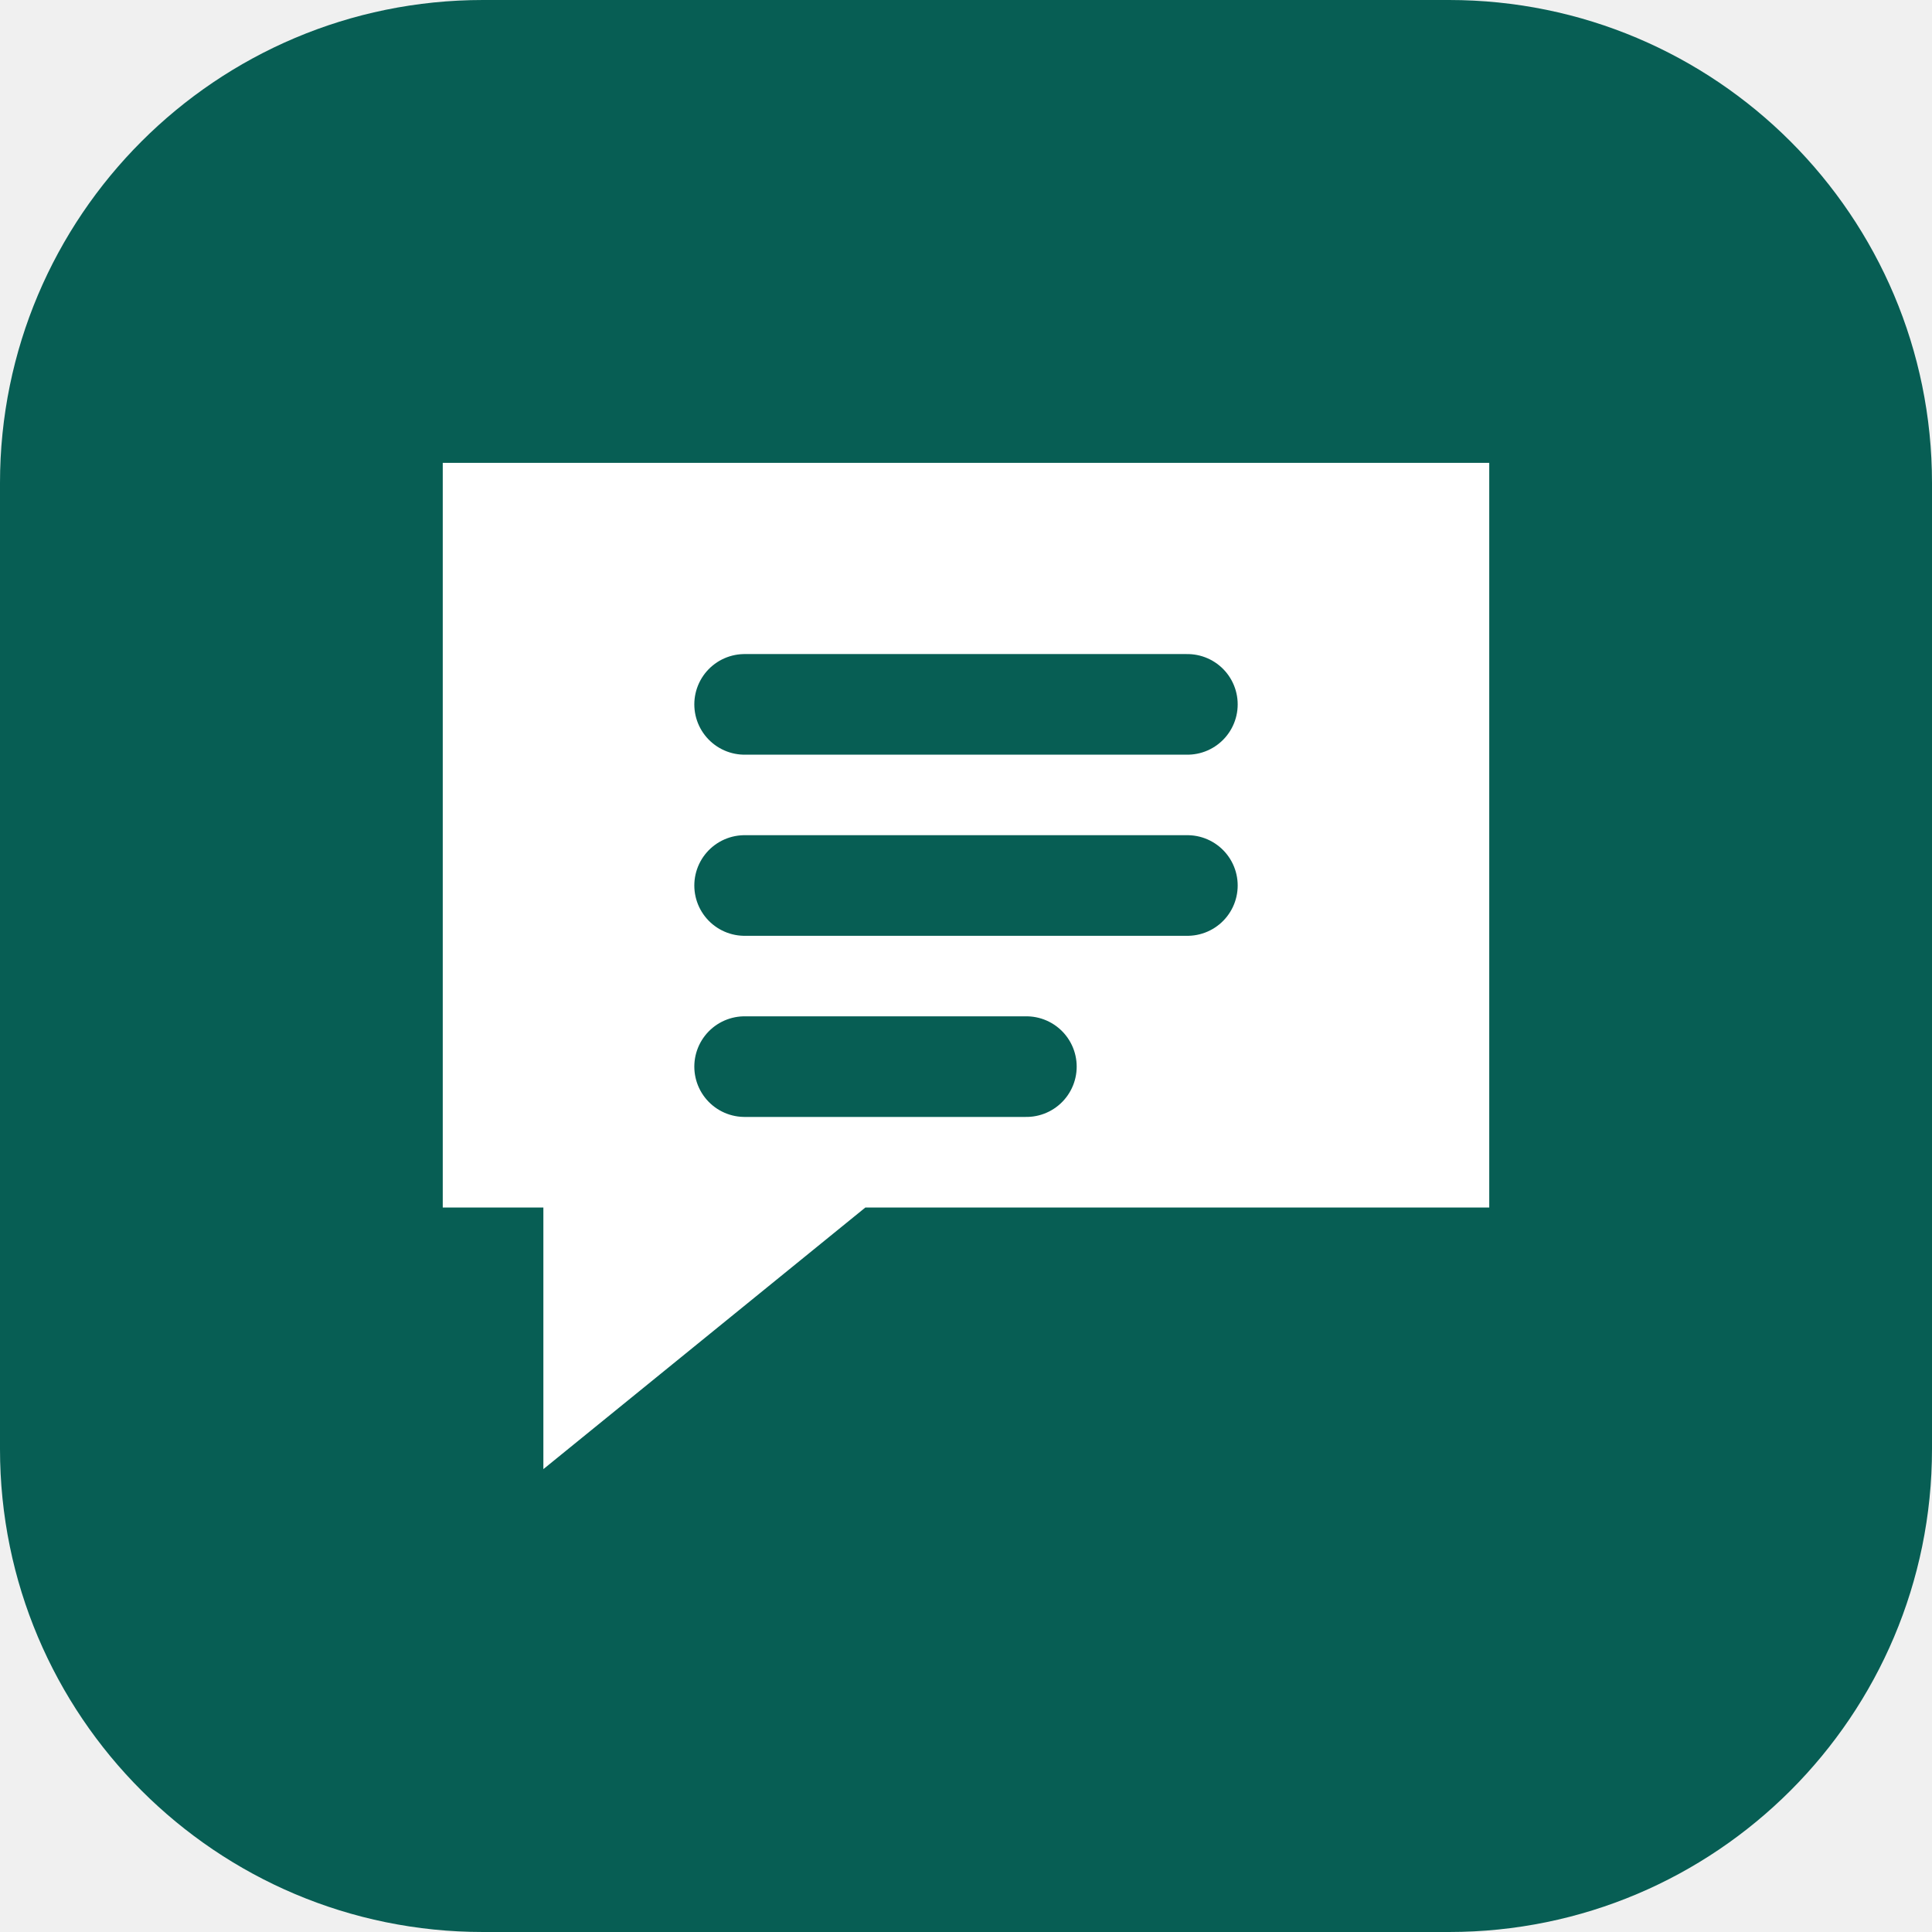
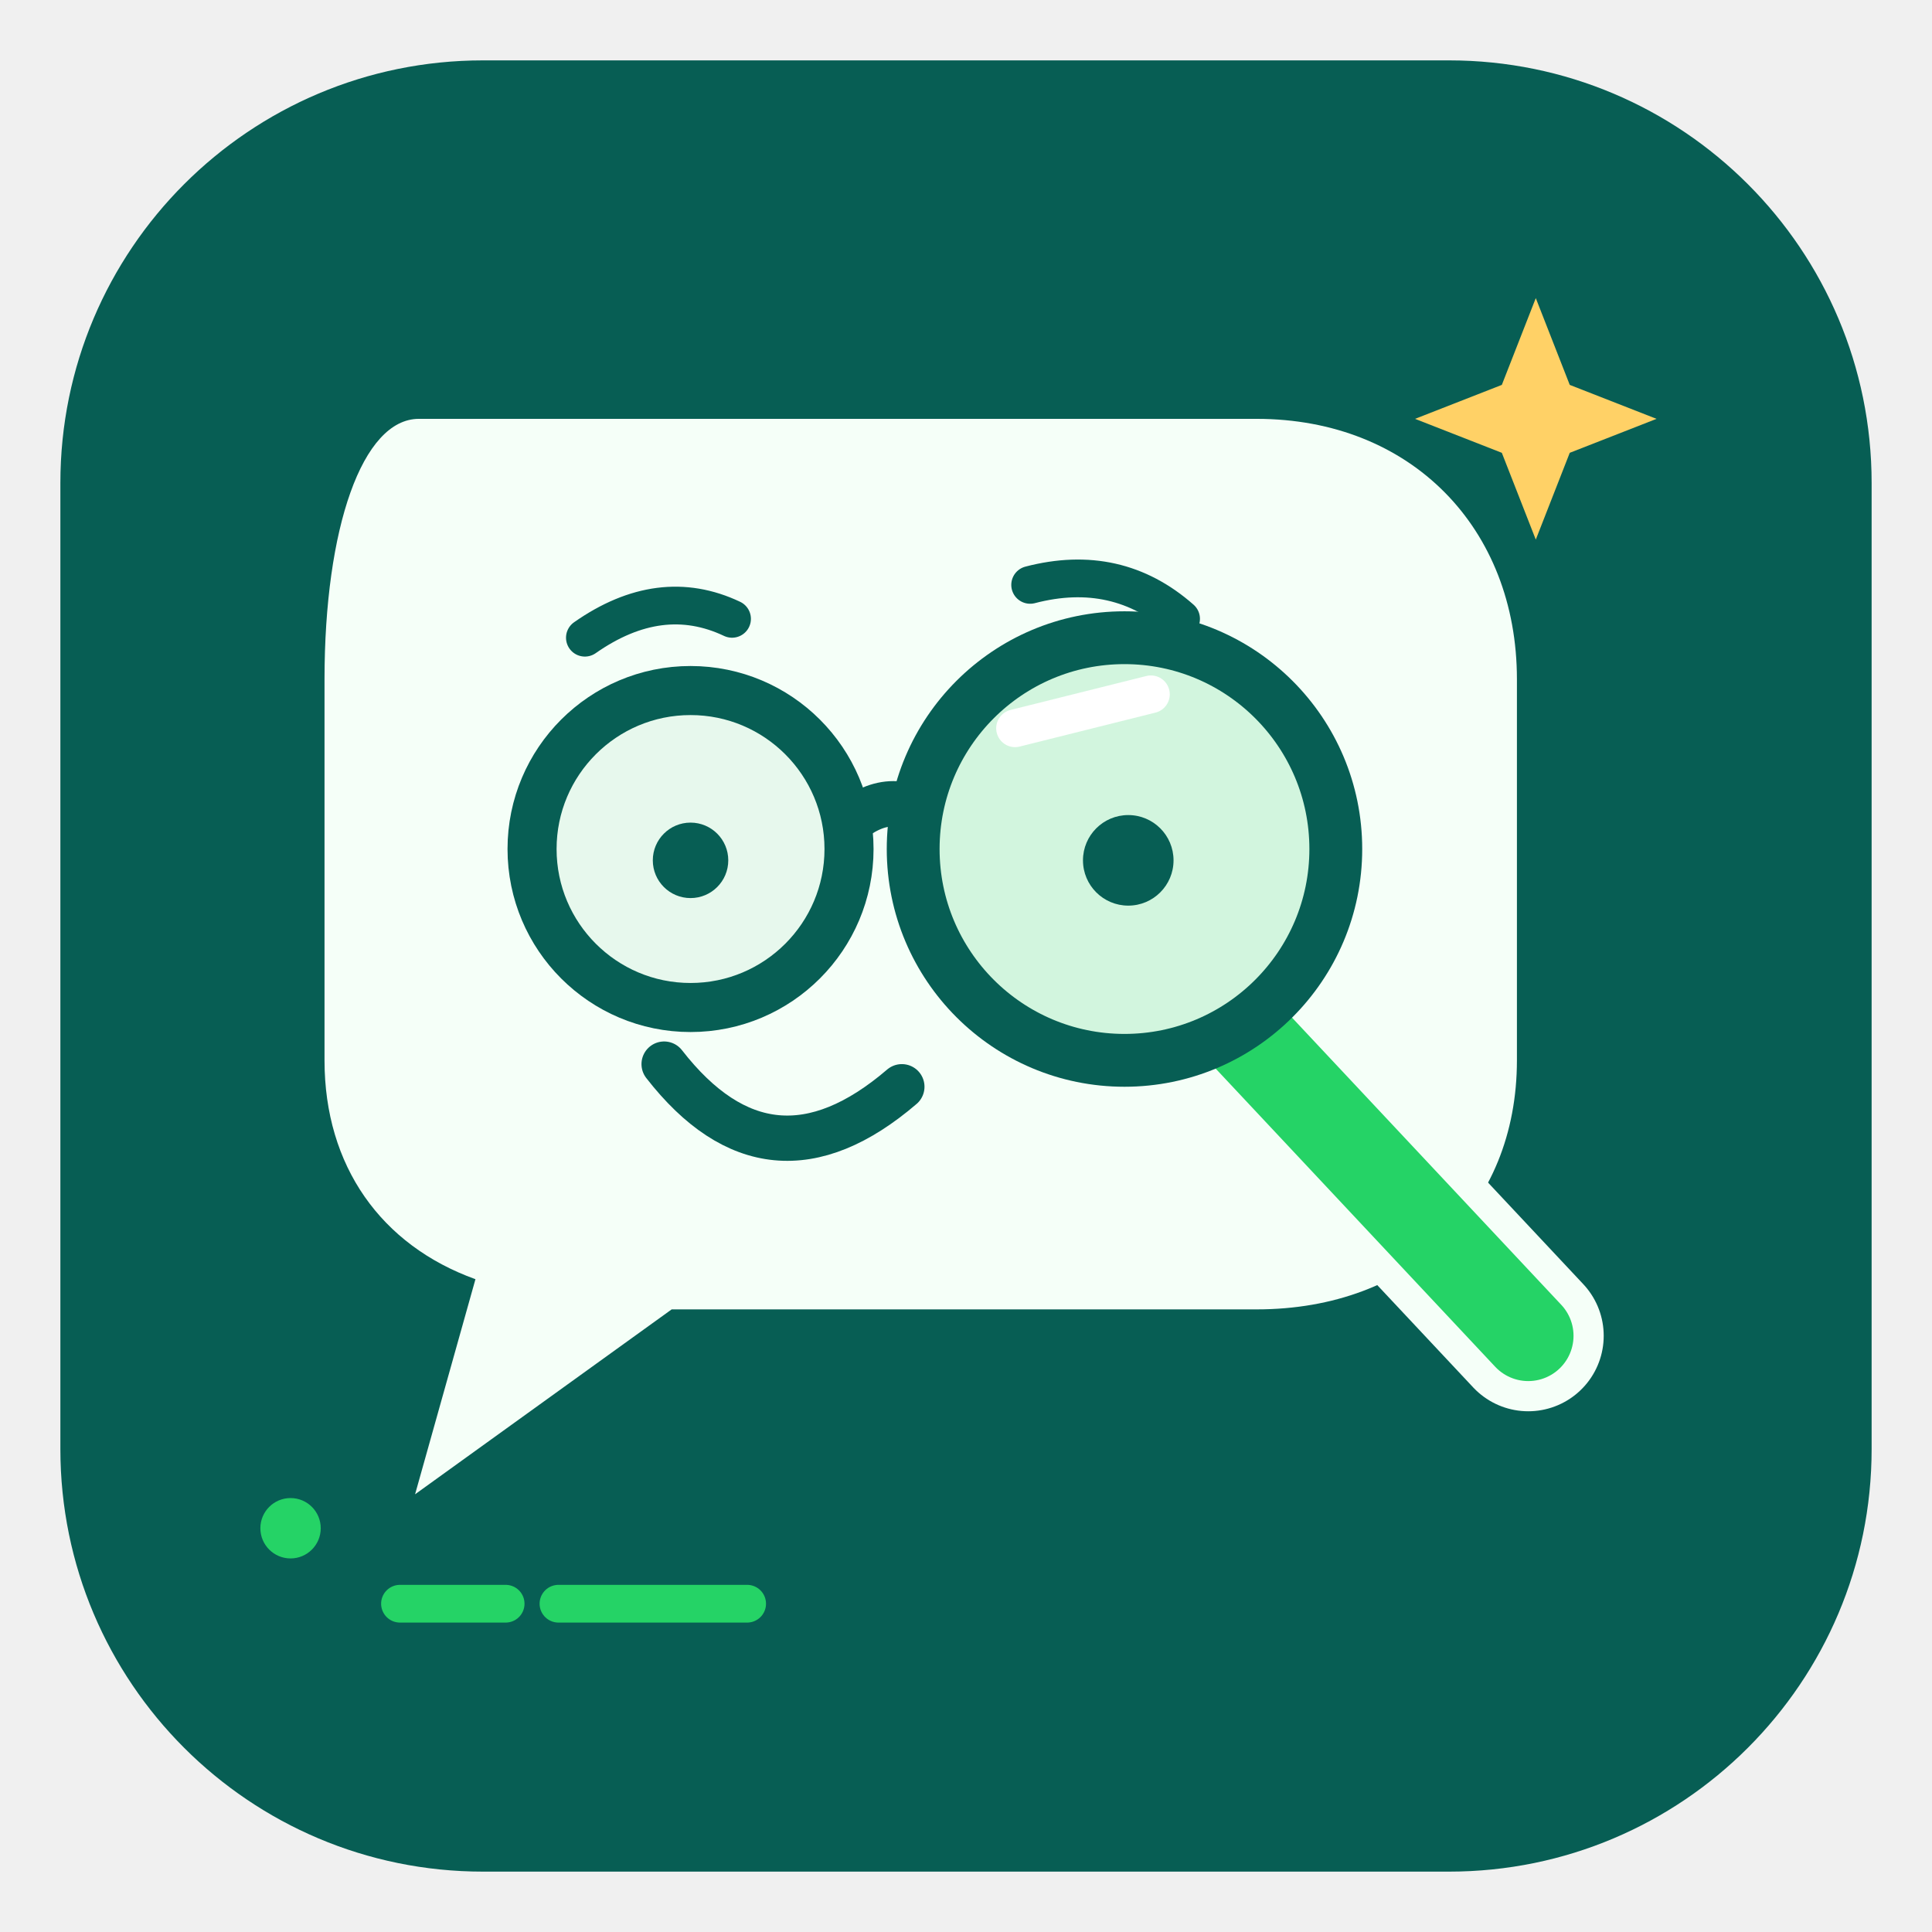
- <svg xmlns="http://www.w3.org/2000/svg" viewBox="0 0 96 96">
-   <rect width="96" height="96" rx="24" fill="#075e54" />
-   <path d="M22 23h52v37H43L27 73V60h-5z" fill="#fff" />
-   <path d="M37 35h22M37 44h22M37 53h14" fill="none" stroke="#075e54" stroke-width="5" stroke-linecap="round" />
+ <svg xmlns="http://www.w3.org/2000/svg" viewBox="0 0 512 512" role="img" aria-labelledby="title description">
+   <rect x="16" y="16" width="480" height="480" rx="112" fill="#075e54" />
+   <path d="M111 111h222c41 0 69 29 69 69v101c0 39-28 66-69 66H178l-68 49 16-57c-25-9-40-30-40-58V180c0-40 10-69 25-69Z" fill="#f5fff8" />
+   <path d="m330 274 75 80" fill="none" stroke="#f5fff8" stroke-width="40" stroke-linecap="round" />
+   <path d="m330 274 75 80" fill="none" stroke="#25d366" stroke-width="24" stroke-linecap="round" />
+   <path d="M155 169q20-14 39-5M273 155q23-6 40 9" fill="none" stroke="#075e54" stroke-width="10" stroke-linecap="round" />
+   <circle cx="183" cy="225" r="42" fill="#e7f8ed" stroke="#075e54" stroke-width="13" />
+   <path d="M225 218q12-10 23 0" fill="none" stroke="#075e54" stroke-width="12" stroke-linecap="round" />
+   <circle cx="298" cy="225" r="56" fill="#d2f5de" stroke="#075e54" stroke-width="14" />
+   <path d="m269 193 36-9" stroke="#fff" stroke-width="10" stroke-linecap="round" />
+   <circle cx="183" cy="228" r="10" fill="#075e54" />
+   <circle cx="299" cy="228" r="12" fill="#075e54" />
+   <path d="M176 282q28 36 63 6" fill="none" stroke="#075e54" stroke-width="12" stroke-linecap="round" />
+   <path d="m407 79 9 23 23 9-23 9-9 23-9-23-23-9 23-9Z" fill="#ffd166" />
+   <circle cx="77" cy="405" r="8" fill="#25d366" />
+   <path d="M106 425h28M148 425h50" stroke="#25d366" stroke-width="10" stroke-linecap="round" />
</svg>
